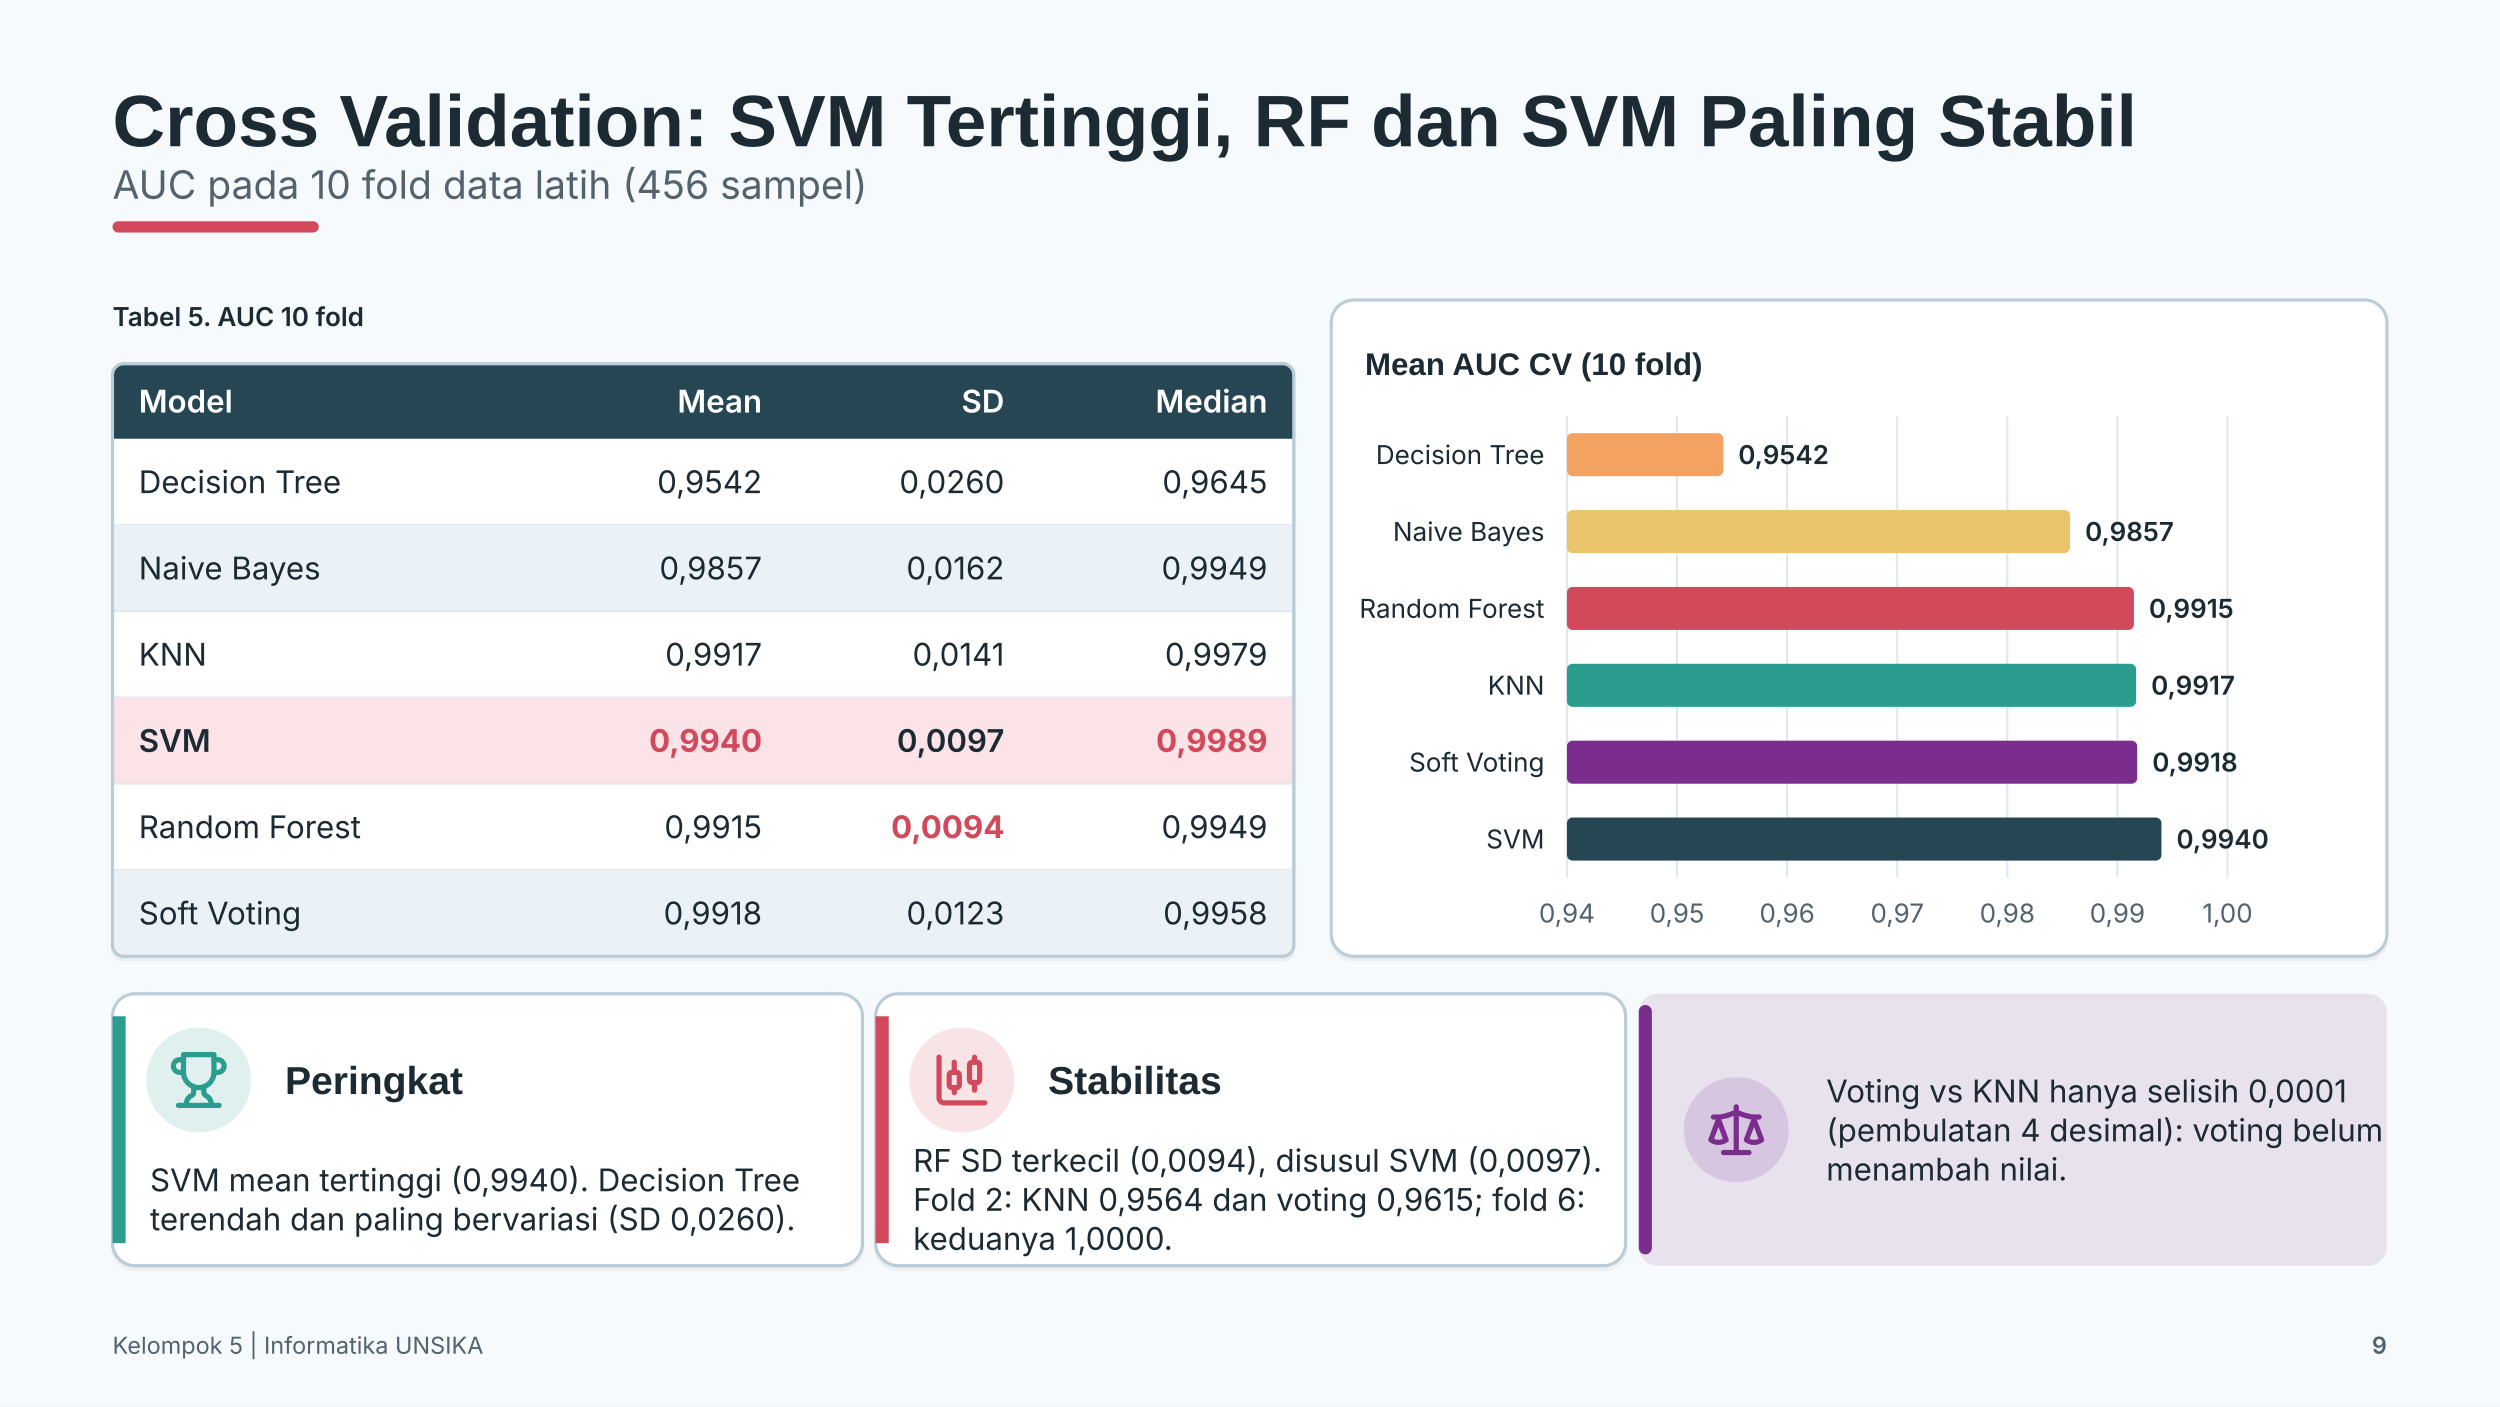
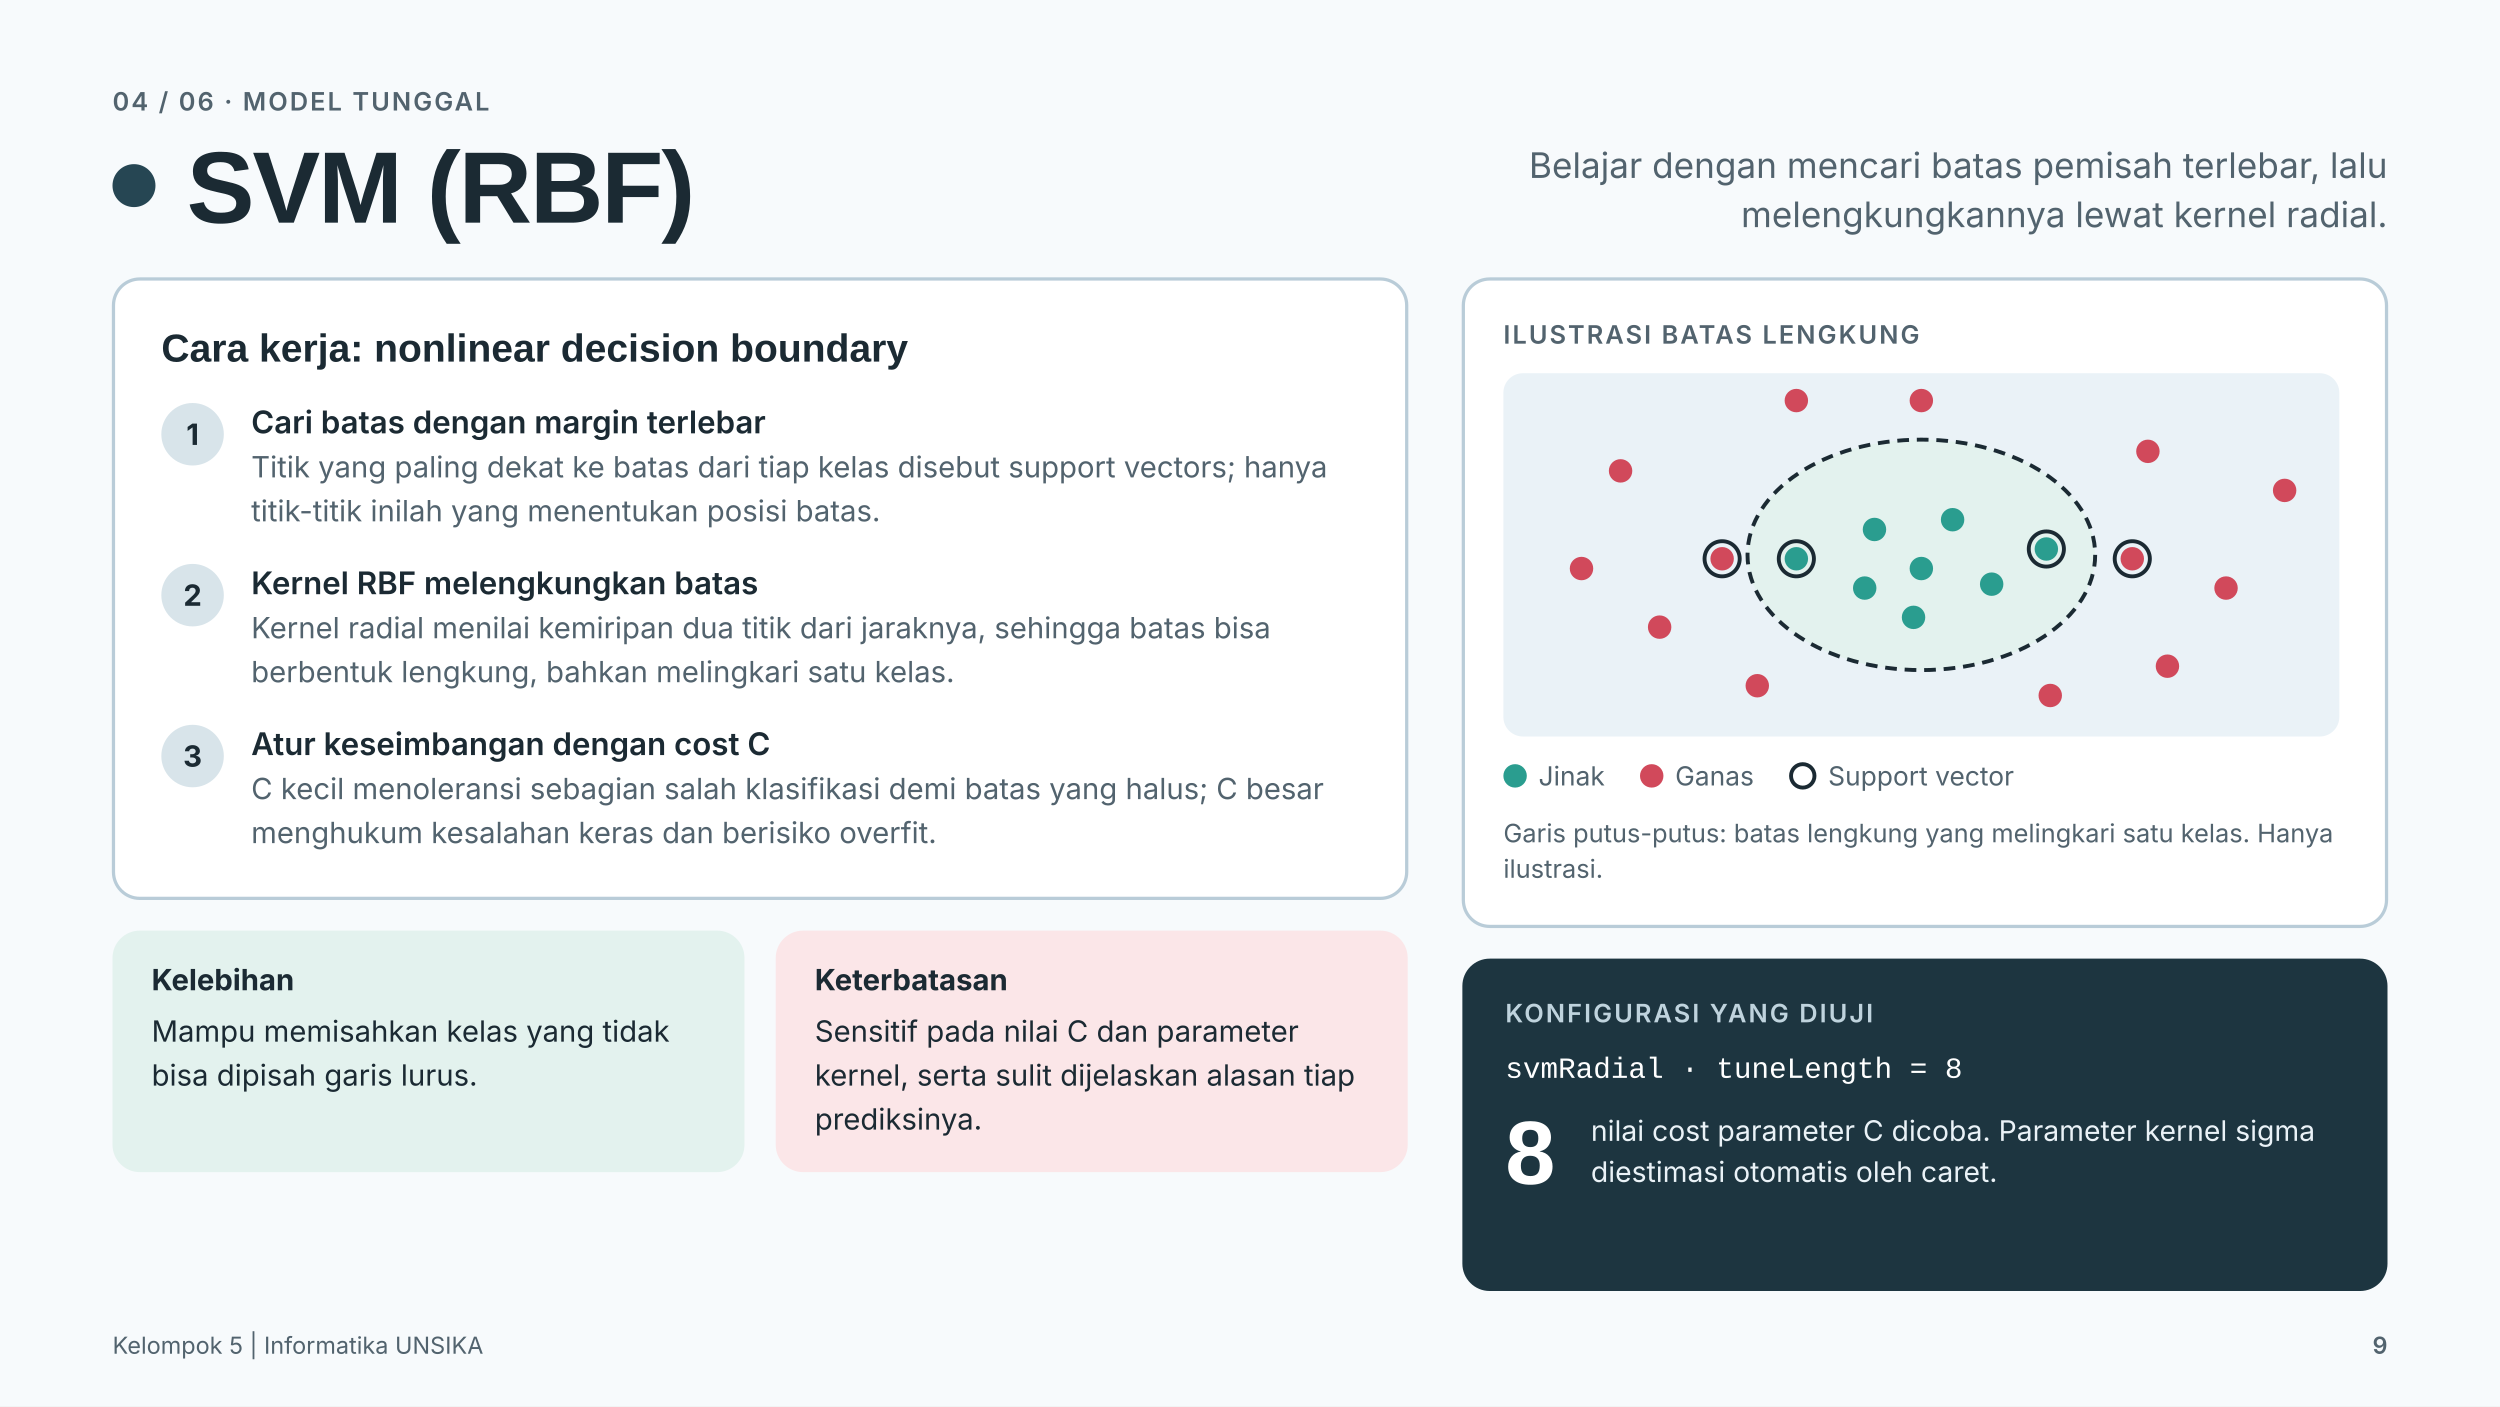
<svg xmlns="http://www.w3.org/2000/svg" width="1333.33" height="750.00" viewBox="0 0 1333.33 750.00">
-   <rect x="0.00" y="0.00" width="1333.33" height="750.00" fill="#F7FAFC" />
-   <text x="60.00" y="78.00" font-family="'Poppins','Calibri',Arial,sans-serif" font-size="38.89" font-weight="700" fill="#1B2A33">Cross Validation: SVM Tertinggi, RF dan SVM Paling Stabil</text>
-   <text x="60.00" y="106.00" font-family="'Inter','Calibri',Arial,sans-serif" font-size="20.83" font-weight="400" fill="#52636E">AUC pada 10 fold data latih (456 sampel)</text>
-   <rect x="60.00" y="118.00" width="110.00" height="6.00" fill="#D1495B" rx="3.00" />
-   <text x="60.00" y="173.89" font-family="'Inter','Calibri',Arial,sans-serif" font-size="13.89" font-weight="600" fill="#1B2A33">Tabel 5. AUC 10 fold</text>
-   <clipPath id="tbl60_160">
-     <rect x="60.00" y="194.00" width="630.00" height="316.00" rx="6" />
-   </clipPath>
-   <rect x="59.20" y="196.80" width="631.60" height="316.00" fill="#1B2A33" fill-opacity="0.045" rx="6.00" />
-   <rect x="60.00" y="195.20" width="630.00" height="316.00" fill="#1B2A33" fill-opacity="0.05" rx="6.00" />
-   <rect x="60.00" y="194.00" width="630.00" height="316.00" fill="#FFFFFF" rx="6.00" stroke="#B9CCD8" stroke-width="1.67" />
-   <g clip-path="url(#tbl60_160)">
-     <rect x="60.00" y="194.00" width="630.00" height="40.00" fill="#264653" />
-     <text x="74.00" y="220.00" font-family="'Inter','Calibri',Arial,sans-serif" font-size="16.67" font-weight="600" fill="#FFFFFF">Model</text>
-     <text x="406.43" y="220.00" font-family="'Inter','Calibri',Arial,sans-serif" font-size="16.67" font-weight="600" fill="#FFFFFF" text-anchor="end">Mean</text>
-     <text x="535.66" y="220.00" font-family="'Inter','Calibri',Arial,sans-serif" font-size="16.67" font-weight="600" fill="#FFFFFF" text-anchor="end">SD</text>
-     <text x="676.00" y="220.00" font-family="'Inter','Calibri',Arial,sans-serif" font-size="16.67" font-weight="600" fill="#FFFFFF" text-anchor="end">Median</text>
-     <text x="74.00" y="263.00" font-family="'Inter','Calibri',Arial,sans-serif" font-size="16.67" font-weight="400" fill="#1B2A33">Decision Tree</text>
-     <text x="406.43" y="263.00" font-family="'Inter','Calibri',Arial,sans-serif" font-size="16.67" font-weight="400" fill="#1B2A33" text-anchor="end">0,9542</text>
-     <text x="535.66" y="263.00" font-family="'Inter','Calibri',Arial,sans-serif" font-size="16.67" font-weight="400" fill="#1B2A33" text-anchor="end">0,0260</text>
-     <text x="676.00" y="263.00" font-family="'Inter','Calibri',Arial,sans-serif" font-size="16.67" font-weight="400" fill="#1B2A33" text-anchor="end">0,9645</text>
-     <line x1="60.00" y1="280.00" x2="690.00" y2="280.00" stroke="#D5E1E8" stroke-width="1.04" opacity="0.7" />
-     <rect x="60.00" y="280.00" width="630.00" height="46.00" fill="#EAF2F7" />
-     <text x="74.00" y="309.00" font-family="'Inter','Calibri',Arial,sans-serif" font-size="16.67" font-weight="400" fill="#1B2A33">Naive Bayes</text>
-     <text x="406.43" y="309.00" font-family="'Inter','Calibri',Arial,sans-serif" font-size="16.67" font-weight="400" fill="#1B2A33" text-anchor="end">0,9857</text>
-     <text x="535.66" y="309.00" font-family="'Inter','Calibri',Arial,sans-serif" font-size="16.67" font-weight="400" fill="#1B2A33" text-anchor="end">0,0162</text>
-     <text x="676.00" y="309.00" font-family="'Inter','Calibri',Arial,sans-serif" font-size="16.67" font-weight="400" fill="#1B2A33" text-anchor="end">0,9949</text>
-     <line x1="60.00" y1="326.00" x2="690.00" y2="326.00" stroke="#D5E1E8" stroke-width="1.04" opacity="0.7" />
-     <text x="74.00" y="355.00" font-family="'Inter','Calibri',Arial,sans-serif" font-size="16.67" font-weight="400" fill="#1B2A33">KNN</text>
-     <text x="406.43" y="355.00" font-family="'Inter','Calibri',Arial,sans-serif" font-size="16.67" font-weight="400" fill="#1B2A33" text-anchor="end">0,9917</text>
-     <text x="535.66" y="355.00" font-family="'Inter','Calibri',Arial,sans-serif" font-size="16.67" font-weight="400" fill="#1B2A33" text-anchor="end">0,0141</text>
-     <text x="676.00" y="355.00" font-family="'Inter','Calibri',Arial,sans-serif" font-size="16.67" font-weight="400" fill="#1B2A33" text-anchor="end">0,9979</text>
-     <line x1="60.00" y1="372.00" x2="690.00" y2="372.00" stroke="#D5E1E8" stroke-width="1.04" opacity="0.7" />
-     <rect x="60.00" y="372.00" width="630.00" height="46.00" fill="#FBE3E7" />
-     <text x="74.00" y="401.00" font-family="'Inter','Calibri',Arial,sans-serif" font-size="16.67" font-weight="600" fill="#1B2A33">SVM</text>
-     <text x="406.43" y="401.00" font-family="'Inter','Calibri',Arial,sans-serif" font-size="16.67" font-weight="700" fill="#D1495B" text-anchor="end">0,9940</text>
-     <text x="535.66" y="401.00" font-family="'Inter','Calibri',Arial,sans-serif" font-size="16.67" font-weight="600" fill="#1B2A33" text-anchor="end">0,0097</text>
-     <text x="676.00" y="401.00" font-family="'Inter','Calibri',Arial,sans-serif" font-size="16.67" font-weight="700" fill="#D1495B" text-anchor="end">0,9989</text>
-     <line x1="60.00" y1="418.00" x2="690.00" y2="418.00" stroke="#D5E1E8" stroke-width="1.04" opacity="0.7" />
-     <text x="74.00" y="447.00" font-family="'Inter','Calibri',Arial,sans-serif" font-size="16.67" font-weight="400" fill="#1B2A33">Random Forest</text>
-     <text x="406.43" y="447.00" font-family="'Inter','Calibri',Arial,sans-serif" font-size="16.67" font-weight="400" fill="#1B2A33" text-anchor="end">0,9915</text>
-     <text x="535.66" y="447.00" font-family="'Inter','Calibri',Arial,sans-serif" font-size="16.67" font-weight="700" fill="#D1495B" text-anchor="end">0,0094</text>
-     <text x="676.00" y="447.00" font-family="'Inter','Calibri',Arial,sans-serif" font-size="16.67" font-weight="400" fill="#1B2A33" text-anchor="end">0,9949</text>
-     <line x1="60.00" y1="464.00" x2="690.00" y2="464.00" stroke="#D5E1E8" stroke-width="1.04" opacity="0.7" />
-     <rect x="60.00" y="464.00" width="630.00" height="46.00" fill="#EAF2F7" />
-     <text x="74.00" y="493.00" font-family="'Inter','Calibri',Arial,sans-serif" font-size="16.67" font-weight="400" fill="#1B2A33">Soft Voting</text>
-     <text x="406.43" y="493.00" font-family="'Inter','Calibri',Arial,sans-serif" font-size="16.67" font-weight="400" fill="#1B2A33" text-anchor="end">0,9918</text>
-     <text x="535.66" y="493.00" font-family="'Inter','Calibri',Arial,sans-serif" font-size="16.67" font-weight="400" fill="#1B2A33" text-anchor="end">0,0123</text>
-     <text x="676.00" y="493.00" font-family="'Inter','Calibri',Arial,sans-serif" font-size="16.67" font-weight="400" fill="#1B2A33" text-anchor="end">0,9958</text>
+   <rect x="0" y="0" width="1333.33" height="750" fill="#F7FAFC" />
+   <g transform="scale(1.041664)">
+     <text x="57.60" y="56.60" font-family="'Inter','Calibri',Arial,sans-serif" font-size="13.00" font-weight="600" fill="#52636E" letter-spacing="1.04">04 / 06 · MODEL TUNGGAL</text>
+     <circle cx="68.60" cy="95.04" r="11.00" fill="#264653" />
+     <text x="95.60" y="114.02" font-family="'Plus Jakarta Sans','Poppins','Calibri',Arial,sans-serif" font-size="52.00" font-weight="800" fill="#1B2A33" letter-spacing="-1.04">SVM (RBF)</text>
+     <text x="1222.40" y="91.09" font-family="'Inter','Calibri',Arial,sans-serif" font-size="18.00" font-weight="400" fill="#52636E" text-anchor="end">Belajar dengan mencari batas pemisah terlebar, lalu</text>
+     <text x="1222.40" y="116.29" font-family="'Inter','Calibri',Arial,sans-serif" font-size="18.00" font-weight="400" fill="#52636E" text-anchor="end">melengkungkannya lewat kernel radial.</text>
+     <rect x="58.10" y="142.84" width="662.13" height="317.13" fill="#FFFFFF" rx="13.50" stroke="#B9CCD8" stroke-width="1.67" />
+     <text x="82.60" y="185.14" font-family="'Plus Jakarta Sans','Poppins','Calibri',Arial,sans-serif" font-size="20.00" font-weight="800" fill="#1B2A33">Cara kerja: nonlinear decision boundary</text>
+     <circle cx="98.60" cy="222.34" r="16.00" fill="#D8E4EA" />
+     <text x="98.60" y="227.80" font-family="'Inter','Calibri',Arial,sans-serif" font-size="15.00" font-weight="700" fill="#1B2A33" text-anchor="middle">1</text>
+     <text x="128.60" y="221.85" font-family="'Inter','Calibri',Arial,sans-serif" font-size="16.00" font-weight="600" fill="#1B2A33">Cari batas dengan margin terlebar</text>
+     <text x="128.60" y="244.42" font-family="'Inter','Calibri',Arial,sans-serif" font-size="15.00" font-weight="400" fill="#52636E">Titik yang paling dekat ke batas dari tiap kelas disebut support vectors; hanya</text>
+     <text x="128.60" y="266.92" font-family="'Inter','Calibri',Arial,sans-serif" font-size="15.00" font-weight="400" fill="#52636E">titik-titik inilah yang menentukan posisi batas.</text>
+     <circle cx="98.60" cy="304.72" r="16.00" fill="#D8E4EA" />
+     <text x="98.60" y="310.17" font-family="'Inter','Calibri',Arial,sans-serif" font-size="15.00" font-weight="700" fill="#1B2A33" text-anchor="middle">2</text>
+     <text x="128.60" y="304.22" font-family="'Inter','Calibri',Arial,sans-serif" font-size="16.00" font-weight="600" fill="#1B2A33">Kernel RBF melengkungkan batas</text>
+     <text x="128.60" y="326.80" font-family="'Inter','Calibri',Arial,sans-serif" font-size="15.00" font-weight="400" fill="#52636E">Kernel radial menilai kemiripan dua titik dari jaraknya, sehingga batas bisa</text>
+     <text x="128.60" y="349.30" font-family="'Inter','Calibri',Arial,sans-serif" font-size="15.00" font-weight="400" fill="#52636E">berbentuk lengkung, bahkan melingkari satu kelas.</text>
+     <circle cx="98.60" cy="387.10" r="16.00" fill="#D8E4EA" />
+     <text x="98.60" y="392.55" font-family="'Inter','Calibri',Arial,sans-serif" font-size="15.00" font-weight="700" fill="#1B2A33" text-anchor="middle">3</text>
+     <text x="128.60" y="386.60" font-family="'Inter','Calibri',Arial,sans-serif" font-size="16.00" font-weight="600" fill="#1B2A33">Atur keseimbangan dengan cost C</text>
+     <text x="128.60" y="409.17" font-family="'Inter','Calibri',Arial,sans-serif" font-size="15.00" font-weight="400" fill="#52636E">C kecil menoleransi sebagian salah klasifikasi demi batas yang halus; C besar</text>
+     <text x="128.60" y="431.67" font-family="'Inter','Calibri',Arial,sans-serif" font-size="15.00" font-weight="400" fill="#52636E">menghukum kesalahan keras dan berisiko overfit.</text>
+     <rect x="57.60" y="476.47" width="323.57" height="123.66" fill="#E3F2EE" rx="14.00" />
+     <text x="77.60" y="507.01" font-family="'Inter','Calibri',Arial,sans-serif" font-size="15.00" font-weight="700" fill="#1B2A33">Kelebihan</text>
+     <text x="77.60" y="533.34" font-family="'Inter','Calibri',Arial,sans-serif" font-size="15.00" font-weight="400" fill="#1B2A33">Mampu memisahkan kelas yang tidak</text>
+     <text x="77.60" y="555.84" font-family="'Inter','Calibri',Arial,sans-serif" font-size="15.00" font-weight="400" fill="#1B2A33">bisa dipisah garis lurus.</text>
+     <rect x="397.17" y="476.47" width="323.57" height="123.66" fill="#FBE6E8" rx="14.00" />
+     <text x="417.17" y="507.01" font-family="'Inter','Calibri',Arial,sans-serif" font-size="15.00" font-weight="700" fill="#1B2A33">Keterbatasan</text>
+     <text x="417.17" y="533.34" font-family="'Inter','Calibri',Arial,sans-serif" font-size="15.00" font-weight="400" fill="#1B2A33">Sensitif
+             pada nilai C dan parameter</text>
+     <text x="417.17" y="555.84" font-family="'Inter','Calibri',Arial,sans-serif" font-size="15.00" font-weight="400" fill="#1B2A33">kernel,
+             serta sulit dijelaskan alasan tiap</text>
+     <text x="417.17" y="578.34" font-family="'Inter','Calibri',Arial,sans-serif" font-size="15.00" font-weight="400" fill="#1B2A33">prediksinya.</text>
+     <rect x="749.23" y="142.84" width="472.67" height="331.48" fill="#FFFFFF" rx="13.50" stroke="#B9CCD8" stroke-width="1.67" />
+     <text x="769.73" y="175.94" font-family="'Inter','Calibri',Arial,sans-serif" font-size="13.00" font-weight="600" fill="#52636E" letter-spacing="1.04">ILUSTRASI BATAS LENGKUNG</text>
+     <rect x="769.73" y="191.09" width="428.00" height="186.00" fill="#EAF2F7" rx="10.00" />
+     <ellipse cx="983.73" cy="284.09" rx="89" ry="59" fill="#E3F2EE" stroke="#1B2A33" stroke-width="2" stroke-dasharray="6 4" />
+     <circle cx="959.73" cy="271.09" r="6.00" fill="#2A9D8F" />
+     <circle cx="999.73" cy="266.09" r="6.00" fill="#2A9D8F" />
+     <circle cx="983.73" cy="291.09" r="6.00" fill="#2A9D8F" />
+     <circle cx="954.73" cy="301.09" r="6.00" fill="#2A9D8F" />
+     <circle cx="1019.73" cy="299.09" r="6.00" fill="#2A9D8F" />
+     <circle cx="979.73" cy="316.09" r="6.00" fill="#2A9D8F" />
+     <circle cx="919.73" cy="286.09" r="6.00" fill="#2A9D8F" />
+     <circle cx="1047.73" cy="281.09" r="6.00" fill="#2A9D8F" />
+     <circle cx="919.73" cy="286.09" r="9.00" fill="none" stroke="#1B2A33" stroke-width="2.00" />
+     <circle cx="1047.73" cy="281.09" r="9.00" fill="none" stroke="#1B2A33" stroke-width="2.00" />
+     <circle cx="829.73" cy="241.09" r="6.00" fill="#D1495B" />
+     <circle cx="849.73" cy="321.09" r="6.00" fill="#D1495B" />
+     <circle cx="809.73" cy="291.09" r="6.00" fill="#D1495B" />
+     <circle cx="899.73" cy="351.09" r="6.00" fill="#D1495B" />
+     <circle cx="1099.73" cy="231.09" r="6.00" fill="#D1495B" />
+     <circle cx="1139.73" cy="301.09" r="6.00" fill="#D1495B" />
+     <circle cx="1109.73" cy="341.09" r="6.00" fill="#D1495B" />
+     <circle cx="1049.73" cy="356.09" r="6.00" fill="#D1495B" />
+     <circle cx="983.73" cy="205.09" r="6.00" fill="#D1495B" />
+     <circle cx="919.73" cy="205.09" r="6.00" fill="#D1495B" />
+     <circle cx="1169.73" cy="251.09" r="6.00" fill="#D1495B" />
+     <circle cx="881.73" cy="286.09" r="6.00" fill="#D1495B" />
+     <circle cx="1091.73" cy="286.09" r="6.00" fill="#D1495B" />
+     <circle cx="881.73" cy="286.09" r="9.00" fill="none" stroke="#1B2A33" stroke-width="2.00" />
+     <circle cx="1091.73" cy="286.09" r="9.00" fill="none" stroke="#1B2A33" stroke-width="2.00" />
+     <circle cx="775.73" cy="397.25" r="6.00" fill="#2A9D8F" />
+     <text x="787.73" y="402.16" font-family="'Inter','Calibri',Arial,sans-serif" font-size="13.50" font-weight="400" fill="#52636E">Jinak</text>
+     <circle cx="845.68" cy="397.25" r="6.00" fill="#D1495B" />
+     <text x="857.68" y="402.16" font-family="'Inter','Calibri',Arial,sans-serif" font-size="13.50" font-weight="400" fill="#52636E">Ganas</text>
+     <circle cx="923.01" cy="397.25" r="6.00" fill="none" stroke="#1B2A33" stroke-width="2.00" />
+     <text x="936.01" y="402.16" font-family="'Inter','Calibri',Arial,sans-serif" font-size="13.50" font-weight="400" fill="#52636E">Support vector</text>
+     <text x="769.73" y="431.25" font-family="'Inter','Calibri',Arial,sans-serif" font-size="13.00" font-weight="400" fill="#52636E">Garis
+             putus-putus: batas lengkung yang melingkari satu kelas. Hanya</text>
+     <text x="769.73" y="449.45" font-family="'Inter','Calibri',Arial,sans-serif" font-size="13.00" font-weight="400" fill="#52636E">ilustrasi.</text>
+     <rect x="748.73" y="490.82" width="473.67" height="170.18" fill="#1D3540" rx="14.00" />
+     <text x="770.73" y="523.42" font-family="'Inter','Calibri',Arial,sans-serif" font-size="13.00" font-weight="600" fill="#BFD3DD" letter-spacing="1.04">KONFIGURASI YANG DIUJI</text>
+     <text x="770.73" y="551.86" font-family="'JetBrains Mono','Consolas','Courier New',monospace" font-size="15.00" font-weight="500" fill="#FFFFFF">svmRadial · tuneLength = 8</text>
+     <text x="770.73" y="606.15" font-family="'Plus Jakarta Sans','Poppins','Calibri',Arial,sans-serif" font-size="46.00" font-weight="800" fill="#FFFFFF">8</text>
+     <text x="814.54" y="584.12" font-family="'Inter','Calibri',Arial,sans-serif" font-size="14.50" font-weight="400" fill="#EAF2F7">nilai cost parameter C dicoba. Parameter kernel
+             sigma</text>
+     <text x="814.54" y="605.15" font-family="'Inter','Calibri',Arial,sans-serif" font-size="14.50" font-weight="400" fill="#EAF2F7">diestimasi otomatis oleh caret.</text>
+     <text x="57.60" y="693.12" font-family="'Inter','Calibri',Arial,sans-serif" font-size="12.00" font-weight="400" fill="#52636E">Kelompok
+             5 | Informatika UNSIKA</text>
+     <text x="1222.40" y="693.12" font-family="'Inter','Calibri',Arial,sans-serif" font-size="12.00" font-weight="600" fill="#52636E" text-anchor="end">9</text>
  </g>
-   <rect x="60.00" y="194.00" width="630.00" height="316.00" fill="none" rx="6.00" stroke="#B9CCD8" stroke-width="1.67" />
-   <rect x="709.20" y="162.80" width="564.60" height="350.00" fill="#1B2A33" fill-opacity="0.045" rx="12.00" />
-   <rect x="710.00" y="161.20" width="563.00" height="350.00" fill="#1B2A33" fill-opacity="0.05" rx="12.00" />
-   <rect x="710.00" y="160.00" width="563.00" height="350.00" fill="#FFFFFF" rx="12.00" stroke="#B9CCD8" stroke-width="1.67" />
-   <text x="728.00" y="200.00" font-family="'Poppins','Calibri',Arial,sans-serif" font-size="16.67" font-weight="600" fill="#1B2A33">Mean AUC CV (10 fold)</text>
-   <line x1="835.71" y1="222.00" x2="835.71" y2="468.00" stroke="#D5E1E8" stroke-width="1.04" opacity="0.8" />
-   <text x="835.71" y="492.00" font-family="'Inter','Calibri',Arial,sans-serif" font-size="13.89" font-weight="400" fill="#52636E" text-anchor="middle">0,94</text>
-   <line x1="894.42" y1="222.00" x2="894.42" y2="468.00" stroke="#D5E1E8" stroke-width="1.04" opacity="0.8" />
-   <text x="894.42" y="492.00" font-family="'Inter','Calibri',Arial,sans-serif" font-size="13.89" font-weight="400" fill="#52636E" text-anchor="middle">0,95</text>
-   <line x1="953.14" y1="222.00" x2="953.14" y2="468.00" stroke="#D5E1E8" stroke-width="1.04" opacity="0.8" />
-   <text x="953.14" y="492.00" font-family="'Inter','Calibri',Arial,sans-serif" font-size="13.89" font-weight="400" fill="#52636E" text-anchor="middle">0,96</text>
-   <line x1="1011.85" y1="222.00" x2="1011.85" y2="468.00" stroke="#D5E1E8" stroke-width="1.04" opacity="0.8" />
-   <text x="1011.85" y="492.00" font-family="'Inter','Calibri',Arial,sans-serif" font-size="13.89" font-weight="400" fill="#52636E" text-anchor="middle">0,97</text>
-   <line x1="1070.57" y1="222.00" x2="1070.57" y2="468.00" stroke="#D5E1E8" stroke-width="1.04" opacity="0.8" />
-   <text x="1070.57" y="492.00" font-family="'Inter','Calibri',Arial,sans-serif" font-size="13.89" font-weight="400" fill="#52636E" text-anchor="middle">0,98</text>
-   <line x1="1129.28" y1="222.00" x2="1129.28" y2="468.00" stroke="#D5E1E8" stroke-width="1.04" opacity="0.8" />
-   <text x="1129.28" y="492.00" font-family="'Inter','Calibri',Arial,sans-serif" font-size="13.89" font-weight="400" fill="#52636E" text-anchor="middle">0,99</text>
-   <line x1="1188.00" y1="222.00" x2="1188.00" y2="468.00" stroke="#D5E1E8" stroke-width="1.04" opacity="0.8" />
-   <text x="1188.00" y="492.00" font-family="'Inter','Calibri',Arial,sans-serif" font-size="13.89" font-weight="400" fill="#52636E" text-anchor="middle">1,00</text>
-   <rect x="835.71" y="231.02" width="83.38" height="22.96" fill="#F4A261" rx="3.00" />
-   <text x="823.71" y="247.50" font-family="'Inter','Calibri',Arial,sans-serif" font-size="13.89" font-weight="400" fill="#1B2A33" text-anchor="end">Decision Tree</text>
-   <text x="927.08" y="247.50" font-family="'Inter','Calibri',Arial,sans-serif" font-size="13.89" font-weight="600" fill="#1B2A33">0,9542</text>
-   <rect x="835.71" y="272.02" width="268.33" height="22.96" fill="#E9C46A" rx="3.00" />
-   <text x="823.71" y="288.50" font-family="'Inter','Calibri',Arial,sans-serif" font-size="13.89" font-weight="400" fill="#1B2A33" text-anchor="end">Naive Bayes</text>
-   <text x="1112.04" y="288.50" font-family="'Inter','Calibri',Arial,sans-serif" font-size="13.89" font-weight="600" fill="#1B2A33">0,9857</text>
-   <rect x="835.71" y="313.02" width="302.38" height="22.96" fill="#D1495B" rx="3.00" />
-   <text x="823.71" y="329.50" font-family="'Inter','Calibri',Arial,sans-serif" font-size="13.89" font-weight="400" fill="#1B2A33" text-anchor="end">Random Forest</text>
-   <text x="1146.09" y="329.50" font-family="'Inter','Calibri',Arial,sans-serif" font-size="13.89" font-weight="600" fill="#1B2A33">0,9915</text>
-   <rect x="835.71" y="354.02" width="303.56" height="22.96" fill="#2A9D8F" rx="3.00" />
-   <text x="823.71" y="370.50" font-family="'Inter','Calibri',Arial,sans-serif" font-size="13.89" font-weight="400" fill="#1B2A33" text-anchor="end">KNN</text>
-   <text x="1147.27" y="370.50" font-family="'Inter','Calibri',Arial,sans-serif" font-size="13.89" font-weight="600" fill="#1B2A33">0,9917</text>
-   <rect x="835.71" y="395.02" width="304.15" height="22.96" fill="#7B2D8E" rx="3.00" />
-   <text x="823.71" y="411.50" font-family="'Inter','Calibri',Arial,sans-serif" font-size="13.89" font-weight="400" fill="#1B2A33" text-anchor="end">Soft Voting</text>
-   <text x="1147.85" y="411.50" font-family="'Inter','Calibri',Arial,sans-serif" font-size="13.89" font-weight="600" fill="#1B2A33">0,9918</text>
-   <rect x="835.71" y="436.02" width="317.06" height="22.96" fill="#264653" rx="3.00" />
-   <text x="823.71" y="452.50" font-family="'Inter','Calibri',Arial,sans-serif" font-size="13.89" font-weight="400" fill="#1B2A33" text-anchor="end">SVM</text>
-   <text x="1160.77" y="452.50" font-family="'Inter','Calibri',Arial,sans-serif" font-size="13.89" font-weight="600" fill="#1B2A33">0,9940</text>
-   <rect x="59.20" y="532.80" width="401.60" height="145.00" fill="#1B2A33" fill-opacity="0.045" rx="12.00" />
-   <rect x="60.00" y="531.20" width="400.00" height="145.00" fill="#1B2A33" fill-opacity="0.05" rx="12.00" />
-   <rect x="60.00" y="530.00" width="400.00" height="145.00" fill="#FFFFFF" rx="12.00" stroke="#B9CCD8" stroke-width="1.67" />
-   <rect x="60.00" y="542.00" width="7.00" height="121.00" fill="#2A9D8F" />
-   <circle cx="106.00" cy="576.00" r="28.00" fill="#2A9D8F" fill-opacity="0.15" />
-   <g transform="translate(89.76,559.76) scale(1.3533)" fill="none" stroke="#2A9D8F" stroke-width="2.053" stroke-linecap="round" stroke-linejoin="round">
-     <path d="M6 9H4.5a2.5 2.5 0 0 1 0-5H6" />
-     <path d="M18 9h1.5a2.5 2.5 0 0 0 0-5H18" />
-     <path d="M4 22h16" />
-     <path d="M10 14.66V17c0 .55-.47.98-.97 1.21C7.85 18.75 7 20.24 7 22" />
-     <path d="M14 14.66V17c0 .55.47.98.97 1.21C16.15 18.75 17 20.24 17 22" />
-     <path d="M18 2H6v7a6 6 0 0 0 12 0V2Z" />
-   </g>
-   <text x="152.00" y="583.50" font-family="'Poppins','Calibri',Arial,sans-serif" font-size="20.83" font-weight="600" fill="#1B2A33">Peringkat</text>
-   <text x="80.00" y="635.33" font-family="'Inter','Calibri',Arial,sans-serif" font-size="16.67" font-weight="400" fill="#1B2A33">SVM mean tertinggi (0,9940). Decision Tree</text>
-   <text x="80.00" y="656.17" font-family="'Inter','Calibri',Arial,sans-serif" font-size="16.67" font-weight="400" fill="#1B2A33">terendah dan paling bervariasi (SD 0,0260).</text>
-   <rect x="466.20" y="532.80" width="401.60" height="145.00" fill="#1B2A33" fill-opacity="0.045" rx="12.00" />
-   <rect x="467.00" y="531.20" width="400.00" height="145.00" fill="#1B2A33" fill-opacity="0.05" rx="12.00" />
-   <rect x="467.00" y="530.00" width="400.00" height="145.00" fill="#FFFFFF" rx="12.00" stroke="#B9CCD8" stroke-width="1.67" />
-   <rect x="467.00" y="542.00" width="7.00" height="121.00" fill="#D1495B" />
-   <circle cx="513.00" cy="576.00" r="28.00" fill="#D1495B" fill-opacity="0.15" />
-   <g transform="translate(496.76,559.76) scale(1.3533)" fill="none" stroke="#D1495B" stroke-width="2.053" stroke-linecap="round" stroke-linejoin="round">
-     <path d="M9 5v4" />
-     <rect width="4" height="6" x="7" y="9" rx="1" />
-     <path d="M9 15v2" />
-     <path d="M17 3v2" />
-     <rect width="4" height="8" x="15" y="5" rx="1" />
-     <path d="M17 13v3" />
-     <path d="M3 3v16a2 2 0 0 0 2 2h16" />
-   </g>
-   <text x="559.00" y="583.50" font-family="'Poppins','Calibri',Arial,sans-serif" font-size="20.83" font-weight="600" fill="#1B2A33">Stabilitas</text>
-   <text x="487.00" y="624.92" font-family="'Inter','Calibri',Arial,sans-serif" font-size="16.67" font-weight="400" fill="#1B2A33">RF SD terkecil (0,0094), disusul SVM (0,0097).</text>
-   <text x="487.00" y="645.75" font-family="'Inter','Calibri',Arial,sans-serif" font-size="16.67" font-weight="400" fill="#1B2A33">Fold 2: KNN 0,9564 dan voting 0,9615; fold 6:</text>
-   <text x="487.00" y="666.58" font-family="'Inter','Calibri',Arial,sans-serif" font-size="16.67" font-weight="400" fill="#1B2A33">keduanya 1,0000.</text>
-   <rect x="874.00" y="530.00" width="399.00" height="145.00" fill="#7B2D8E" rx="10.00" fill-opacity="0.12" />
-   <rect x="874.00" y="536.00" width="7.00" height="133.00" fill="#7B2D8E" rx="3.50" />
-   <circle cx="926.00" cy="602.50" r="28.00" fill="#7B2D8E" fill-opacity="0.15" />
-   <g transform="translate(909.76,586.26) scale(1.3533)" fill="none" stroke="#7B2D8E" stroke-width="2.053" stroke-linecap="round" stroke-linejoin="round">
-     <path d="m16 16 3-8 3 8c-.87.65-1.92 1-3 1s-2.13-.35-3-1Z" />
-     <path d="m2 16 3-8 3 8c-.87.65-1.92 1-3 1s-2.13-.35-3-1Z" />
-     <path d="M7 21h10" />
-     <path d="M12 3v18" />
-     <path d="M3 7h2c2 0 5-1 7-2 2 1 5 2 7 2h2" />
-   </g>
-   <text x="974.00" y="587.92" font-family="'Inter','Calibri',Arial,sans-serif" font-size="16.67" font-weight="400" fill="#1B2A33">Voting vs KNN hanya selisih 0,0001</text>
-   <text x="974.00" y="608.75" font-family="'Inter','Calibri',Arial,sans-serif" font-size="16.67" font-weight="400" fill="#1B2A33">(pembulatan 4 desimal): voting belum</text>
-   <text x="974.00" y="629.58" font-family="'Inter','Calibri',Arial,sans-serif" font-size="16.67" font-weight="400" fill="#1B2A33">menambah nilai.</text>
-   <text x="60.00" y="722.00" font-family="'Inter','Calibri',Arial,sans-serif" font-size="12.50" font-weight="400" fill="#52636E">Kelompok 5 | Informatika UNSIKA</text>
-   <text x="1273.00" y="722.00" font-family="'Inter','Calibri',Arial,sans-serif" font-size="12.50" font-weight="600" fill="#52636E" text-anchor="end">9</text>
</svg>
